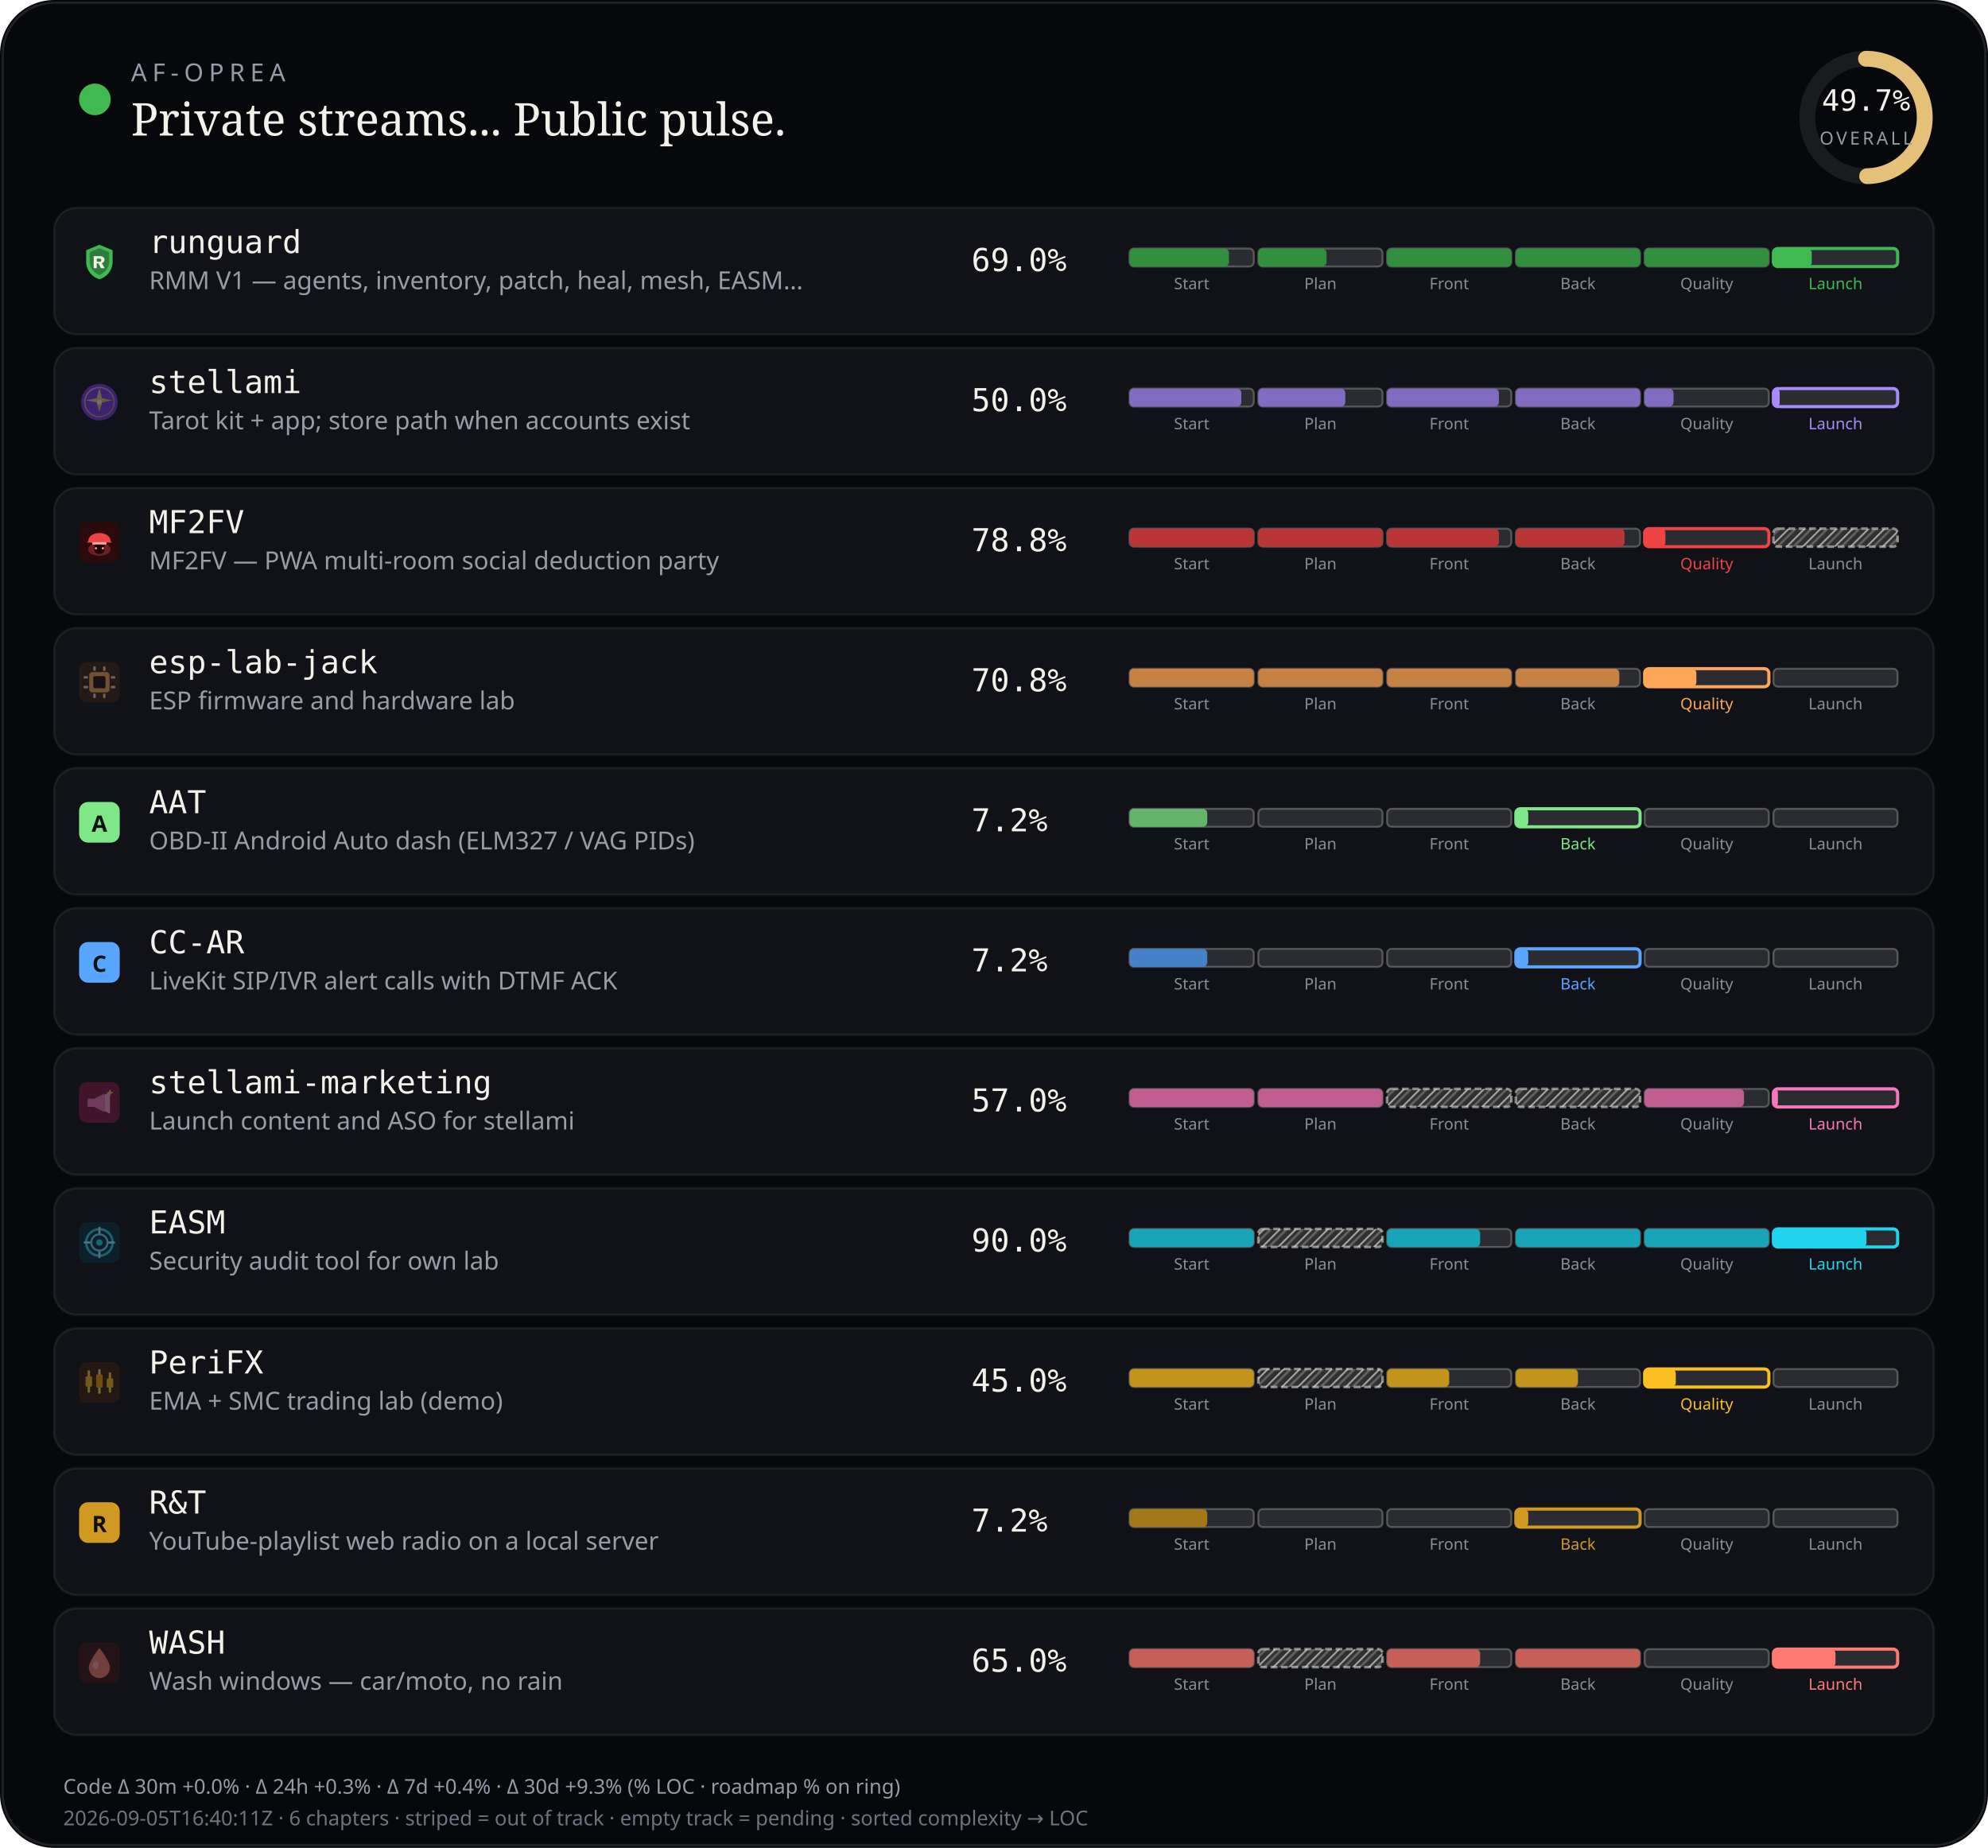
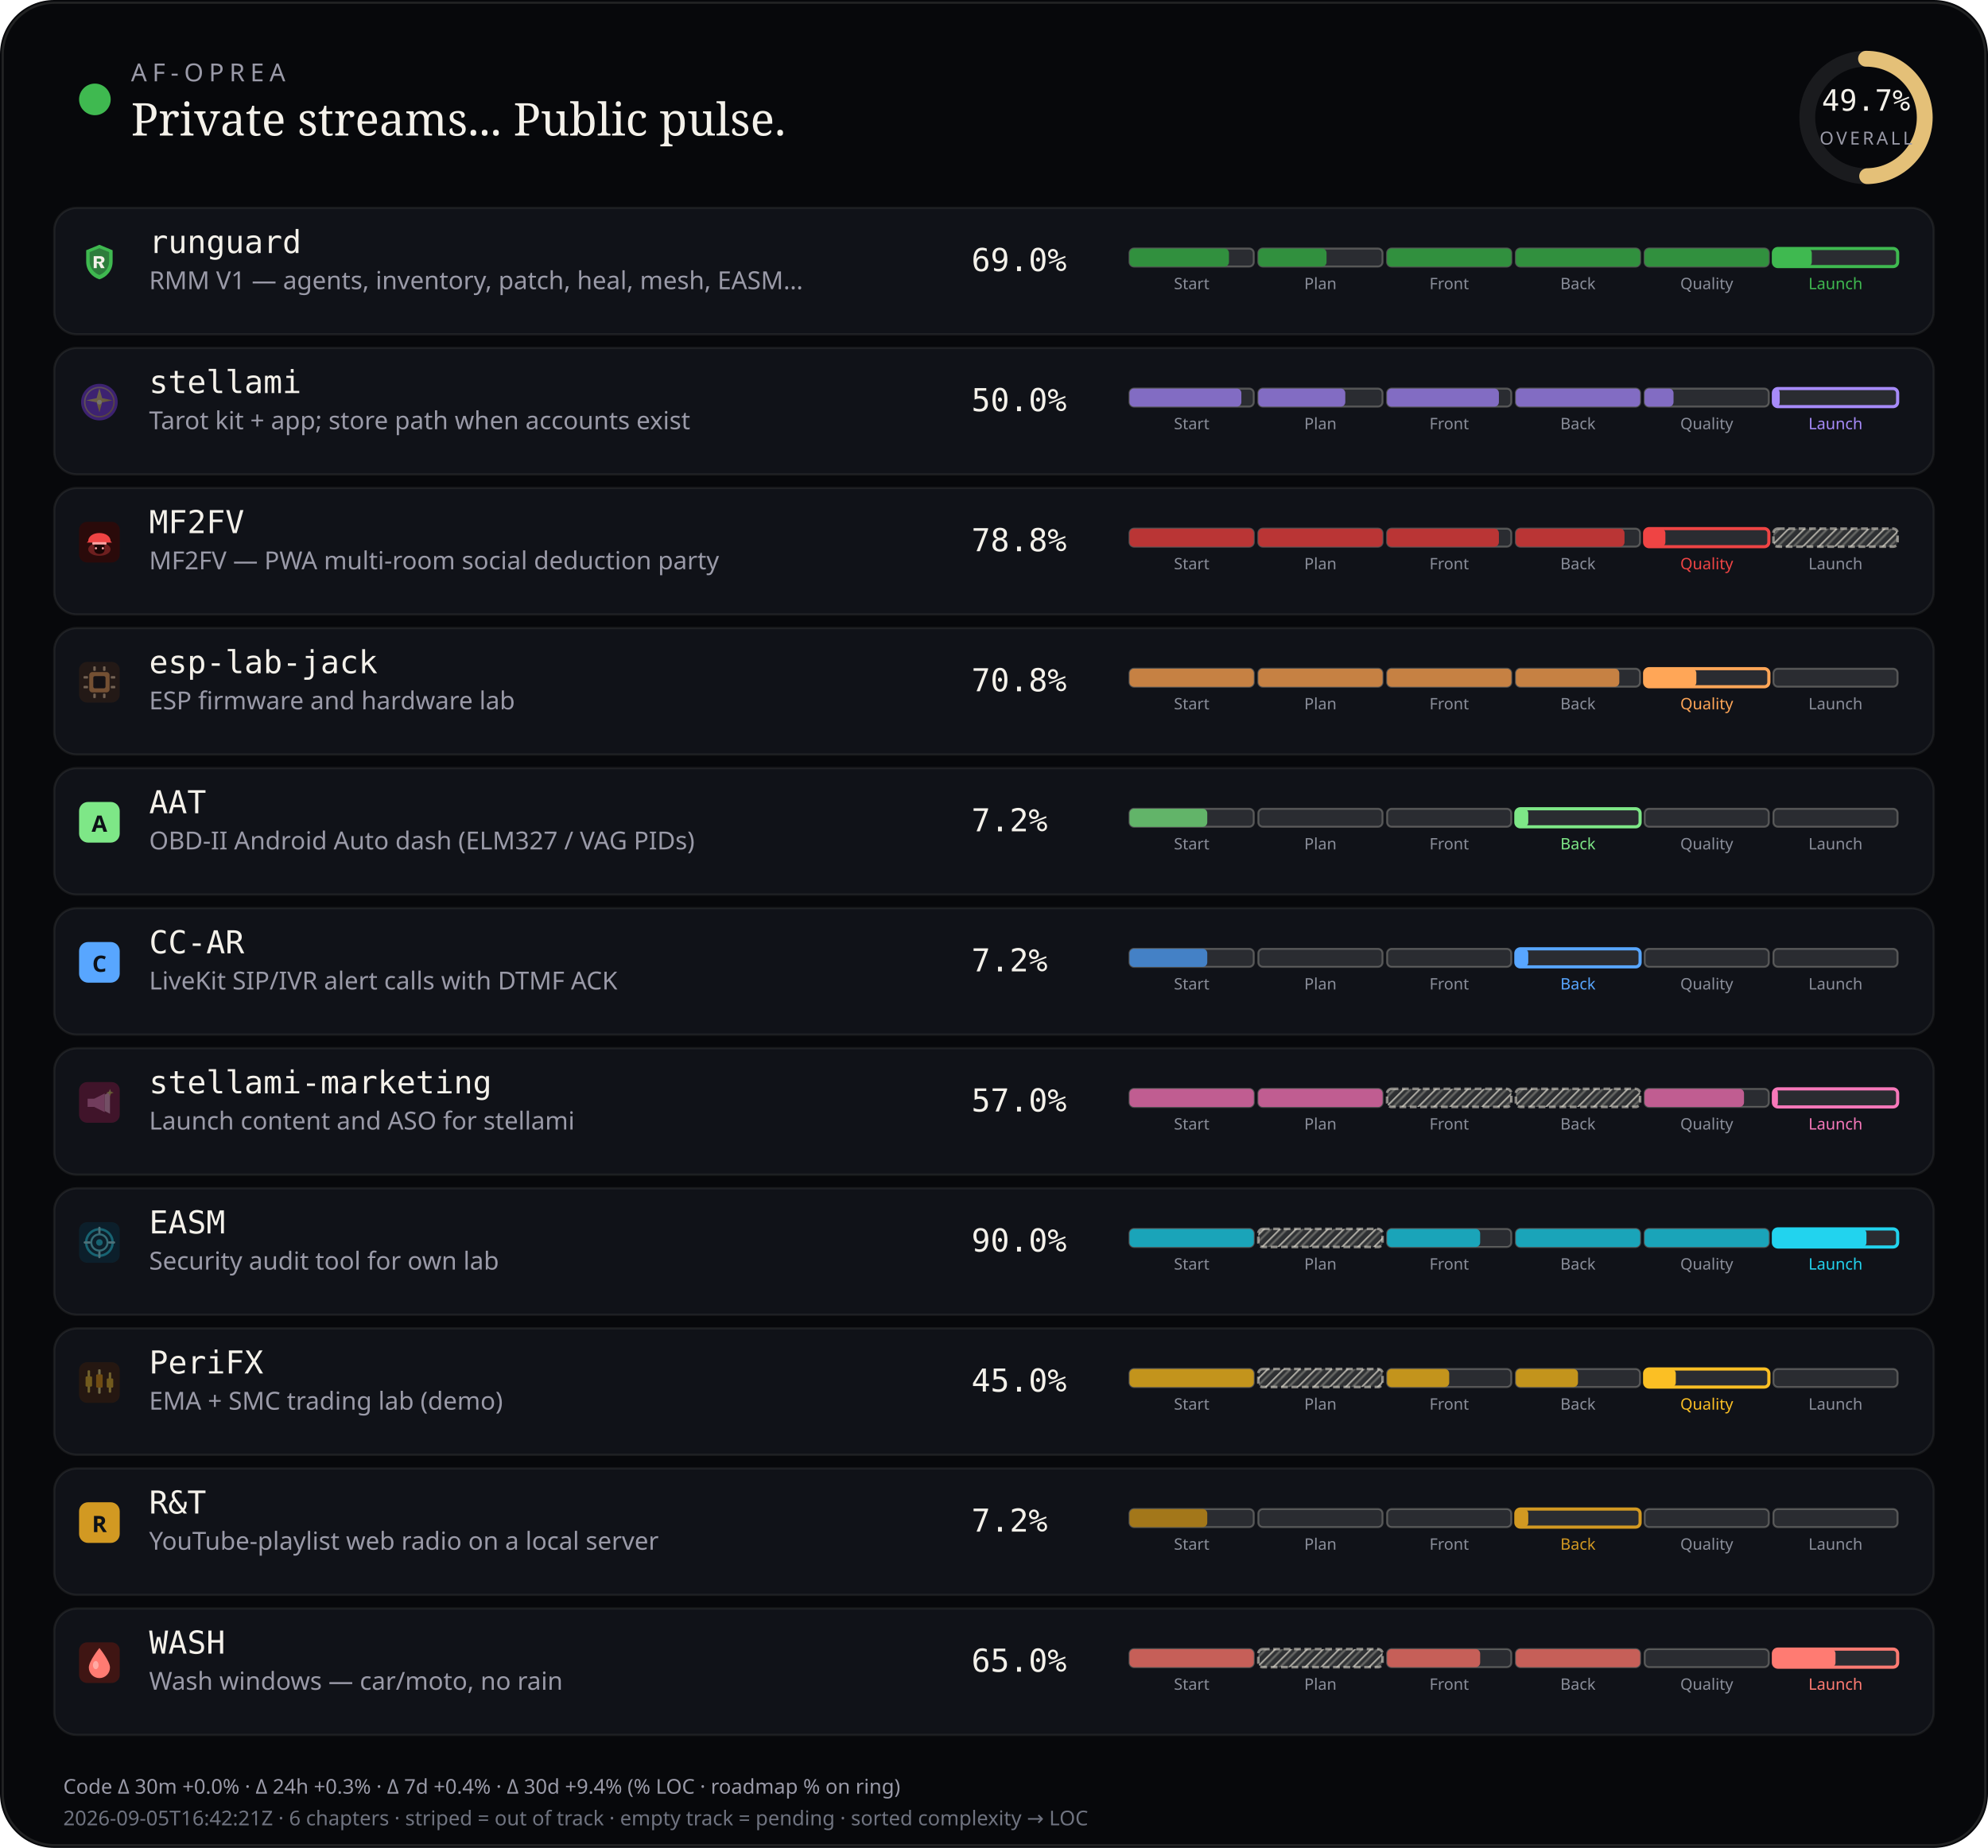
<svg xmlns="http://www.w3.org/2000/svg" viewBox="0 0 880 818" width="880" height="818" role="img" aria-label="AF-Oprea public work pulse">
  <defs>
    <pattern id="chSkip" width="5" height="5" patternUnits="userSpaceOnUse" patternTransform="rotate(45)">
      <line x1="0" y1="0" x2="0" y2="5" stroke="rgba(232,228,214,0.62)" stroke-width="1.6" />
      <line x1="2.5" y1="0" x2="2.5" y2="5" stroke="rgba(232,228,214,0.28)" stroke-width="1" />
    </pattern>
  </defs>
  <rect width="880" height="818" rx="24" fill="#07080b" />
  <rect x="1.2" y="1.2" width="877.6" height="815.6" rx="22.8" fill="none" stroke="rgba(232,228,214,0.12)" />
  <circle cx="42" cy="44" r="7" fill="#3fb950" />
  <text x="58" y="36" fill="#9a9aa8" font-size="11" font-family="ui-sans-serif, system-ui, sans-serif" letter-spacing="2.4">AF-OPREA</text>
  <text x="58" y="60" fill="#f4f1ea" font-size="20" font-family="ui-serif, Georgia, serif">Private streams... Public pulse.</text>
  <g transform="translate(790,16)">
    <circle cx="36" cy="36" r="26" fill="none" stroke="rgba(255,255,255,0.08)" stroke-width="7" />
    <circle cx="36" cy="36" r="26" fill="none" stroke="#e4c078" stroke-width="7" stroke-linecap="round" stroke-dasharray="163.36" stroke-dashoffset="82.17" transform="rotate(-90 36 36)" />
    <text x="36" y="33" text-anchor="middle" fill="#f4f1ea" font-size="13" font-family="ui-monospace, monospace">49.7%</text>
    <text x="36" y="48" text-anchor="middle" fill="#9a9aa8" font-size="8" font-family="ui-sans-serif, system-ui, sans-serif" letter-spacing="1.2">OVERALL</text>
  </g>
  <rect x="24" y="92" width="832" height="56" rx="10" fill="#101218" stroke="rgba(232,228,214,0.08)" />
  <g id="stream_logo_runguard" class="stream_logo" data-stream="runguard" transform="translate(35.0,107.0) scale(0.9)" opacity="1.0">
    <path fill="#3fb950" d="M10 1.5 L16.5 4.2 V9.8 C16.5 14.1 13.6 17.4 10 18.5 C6.4 17.4 3.5 14.1 3.5 9.8 V4.2 Z" />
    <path fill="#0d1117" fill-opacity=".35" d="M10 3.2 L14.8 5.1 V9.7 C14.8 12.9 12.6 15.4 10 16.4 C7.4 15.4 5.2 12.9 5.2 9.7 V5.1 Z" />
    <path fill="#f4f1ea" d="M7.2 7.1h3.1c1.35 0 2.2.7 2.2 1.75 0 .85-.5 1.45-1.35 1.65L12.6 13h-1.85l-1.2-2.35H8.7V13H7.2V7.1zm1.5 1.2v1.55h1.35c.55 0 .9-.28.9-.75s-.35-.8-.9-.8H8.7z" />
  </g>
  <use class="stream_logo" data-stream="runguard" href="#stream_logo_runguard" x="35.0" y="107.0" width="18" height="18" opacity="0" />
  <text x="66" y="112" fill="#f4f1ea" font-size="14" font-family="ui-monospace, SFMono-Regular, monospace">runguard</text>
  <text x="66" y="128" fill="#9a9aa8" font-size="11" font-family="ui-sans-serif, system-ui, sans-serif">RMM V1 — agents, inventory, patch, heal, mesh, EASM…</text>
  <text x="430" y="120" fill="#f4f1ea" font-size="14" font-family="ui-monospace, SFMono-Regular, monospace">69.0%</text>
  <rect x="500.0" y="110.0" width="55.0" height="8.0" rx="2" fill="rgba(255,255,255,0.11)" stroke="rgba(232,228,214,0.28)" stroke-width="0.85" />
  <rect x="500.0" y="110.0" width="44.0" height="8.0" rx="2" fill="#31903e" />
  <text x="527.5" y="128.0" text-anchor="middle" fill="#8a8e9a" font-size="7" font-family="ui-sans-serif, system-ui, sans-serif">Start</text>
  <rect x="557.0" y="110.0" width="55.0" height="8.0" rx="2" fill="rgba(255,255,255,0.11)" stroke="rgba(232,228,214,0.28)" stroke-width="0.85" />
  <rect x="557.0" y="110.0" width="30.2" height="8.0" rx="2" fill="#31903e" />
  <text x="584.5" y="128.0" text-anchor="middle" fill="#8a8e9a" font-size="7" font-family="ui-sans-serif, system-ui, sans-serif">Plan</text>
  <rect x="614.0" y="110.0" width="55.0" height="8.0" rx="2" fill="rgba(255,255,255,0.11)" stroke="rgba(232,228,214,0.28)" stroke-width="0.85" />
  <rect x="614.0" y="110.0" width="55.0" height="8.0" rx="2" fill="#31903e" />
  <text x="641.5" y="128.0" text-anchor="middle" fill="#8a8e9a" font-size="7" font-family="ui-sans-serif, system-ui, sans-serif">Front</text>
  <rect x="671.0" y="110.0" width="55.0" height="8.0" rx="2" fill="rgba(255,255,255,0.11)" stroke="rgba(232,228,214,0.28)" stroke-width="0.85" />
  <rect x="671.0" y="110.0" width="55.0" height="8.0" rx="2" fill="#31903e" />
  <text x="698.5" y="128.0" text-anchor="middle" fill="#8a8e9a" font-size="7" font-family="ui-sans-serif, system-ui, sans-serif">Back</text>
  <rect x="728.0" y="110.0" width="55.0" height="8.0" rx="2" fill="rgba(255,255,255,0.11)" stroke="rgba(232,228,214,0.28)" stroke-width="0.85" />
  <rect x="728.0" y="110.0" width="55.0" height="8.0" rx="2" fill="#31903e" />
  <text x="755.5" y="128.0" text-anchor="middle" fill="#8a8e9a" font-size="7" font-family="ui-sans-serif, system-ui, sans-serif">Quality</text>
  <rect x="785.0" y="110.0" width="55.0" height="8.0" rx="2" fill="rgba(255,255,255,0.11)" stroke="#3fb950" stroke-width="1.4" />
  <rect x="785.0" y="110.0" width="17.0" height="8.0" rx="2" fill="#3fb950" />
  <text x="812.5" y="128.0" text-anchor="middle" fill="#3fb950" font-size="7" font-family="ui-sans-serif, system-ui, sans-serif">Launch</text>
  <rect x="24" y="154" width="832" height="56" rx="10" fill="#101218" stroke="rgba(232,228,214,0.08)" />
  <g id="stream_logo_stellami" class="stream_logo" data-stream="stellami" transform="translate(35.0,169.0) scale(0.9)" opacity="0.42">
    <defs>
      <linearGradient id="stream_logo_stellami-stellami-gold" x1="0%" y1="0%" x2="100%" y2="100%">
        <stop offset="0%" stop-color="#f5e6a8" />
        <stop offset="55%" stop-color="#e8c57a" />
        <stop offset="100%" stop-color="#c9a227" />
      </linearGradient>
    </defs>
    <circle cx="10" cy="10" r="9" fill="#7c3aed" />
    <circle cx="10" cy="10" r="7.2" fill="none" stroke="url(#stream_logo_stellami-stellami-gold)" stroke-width="0.7" opacity=".7" />
    <path fill="url(#stream_logo_stellami-stellami-gold)" d="M10 3.2 L11.35 8.05 L16.4 9.1 L11.35 10.15 L10 15 L8.65 10.15 L3.6 9.1 L8.65 8.05 Z" />
    <circle cx="10" cy="10" r="1.15" fill="#fff8e8" />
  </g>
  <use class="stream_logo" data-stream="stellami" href="#stream_logo_stellami" x="35.0" y="169.0" width="18" height="18" opacity="0" />
  <text x="66" y="174" fill="#f4f1ea" font-size="14" font-family="ui-monospace, SFMono-Regular, monospace">stellami</text>
  <text x="66" y="190" fill="#9a9aa8" font-size="11" font-family="ui-sans-serif, system-ui, sans-serif">Tarot kit + app; store path when accounts exist</text>
  <text x="430" y="182" fill="#f4f1ea" font-size="14" font-family="ui-monospace, SFMono-Regular, monospace">50.0%</text>
  <rect x="500.0" y="172.0" width="55.0" height="8.0" rx="2" fill="rgba(255,255,255,0.11)" stroke="rgba(232,228,214,0.28)" stroke-width="0.85" />
  <rect x="500.0" y="172.0" width="49.5" height="8.0" rx="2" fill="#826cc3" />
  <text x="527.5" y="190.0" text-anchor="middle" fill="#8a8e9a" font-size="7" font-family="ui-sans-serif, system-ui, sans-serif">Start</text>
  <rect x="557.0" y="172.0" width="55.0" height="8.0" rx="2" fill="rgba(255,255,255,0.11)" stroke="rgba(232,228,214,0.28)" stroke-width="0.85" />
  <rect x="557.0" y="172.0" width="38.5" height="8.0" rx="2" fill="#826cc3" />
  <text x="584.5" y="190.0" text-anchor="middle" fill="#8a8e9a" font-size="7" font-family="ui-sans-serif, system-ui, sans-serif">Plan</text>
  <rect x="614.0" y="172.0" width="55.0" height="8.0" rx="2" fill="rgba(255,255,255,0.11)" stroke="rgba(232,228,214,0.28)" stroke-width="0.85" />
  <rect x="614.0" y="172.0" width="49.5" height="8.0" rx="2" fill="#826cc3" />
  <text x="641.5" y="190.0" text-anchor="middle" fill="#8a8e9a" font-size="7" font-family="ui-sans-serif, system-ui, sans-serif">Front</text>
  <rect x="671.0" y="172.0" width="55.0" height="8.0" rx="2" fill="rgba(255,255,255,0.11)" stroke="rgba(232,228,214,0.28)" stroke-width="0.85" />
  <rect x="671.0" y="172.0" width="55.0" height="8.0" rx="2" fill="#826cc3" />
  <text x="698.5" y="190.0" text-anchor="middle" fill="#8a8e9a" font-size="7" font-family="ui-sans-serif, system-ui, sans-serif">Back</text>
  <rect x="728.0" y="172.0" width="55.0" height="8.0" rx="2" fill="rgba(255,255,255,0.11)" stroke="rgba(232,228,214,0.28)" stroke-width="0.85" />
  <rect x="728.0" y="172.0" width="12.8" height="8.0" rx="2" fill="#826cc3" />
  <text x="755.5" y="190.0" text-anchor="middle" fill="#8a8e9a" font-size="7" font-family="ui-sans-serif, system-ui, sans-serif">Quality</text>
  <rect x="785.0" y="172.0" width="55.0" height="8.0" rx="2" fill="rgba(255,255,255,0.11)" stroke="#a78bfa" stroke-width="1.4" />
  <rect x="785.0" y="172.0" width="2.8" height="8.0" rx="2" fill="#a78bfa" />
  <text x="812.5" y="190.0" text-anchor="middle" fill="#a78bfa" font-size="7" font-family="ui-sans-serif, system-ui, sans-serif">Launch</text>
  <rect x="24" y="216" width="832" height="56" rx="10" fill="#101218" stroke="rgba(232,228,214,0.08)" />
  <g id="stream_logo_mf2fv" class="stream_logo" data-stream="mf2fv" transform="translate(35.0,231.0) scale(0.9)" opacity="1.0">
    <rect width="20" height="20" rx="4" fill="#2a0a0a" />
    <ellipse cx="10" cy="13.5" rx="5.5" ry="3.2" fill="#ef4444" opacity=".35" />
    <path fill="#ef4444" d="M4.5 9.5 C4.5 7.2 6.8 5.5 10 5.5 S15.5 7.2 15.5 9.5 L16.2 10.2 H3.8 Z" />
    <rect x="6.5" y="10" width="7" height="1.2" rx="0.4" fill="#fca5a5" />
    <path fill="#1a0505" d="M7.5 11.2 h5 v2.8 c0 1-1.1 1.8-2.5 1.8 s-2.5-.8-2.5-1.8 v-2.8z" />
    <circle cx="8.3" cy="13" r="0.55" fill="#fca5a5" />
    <circle cx="11.7" cy="13" r="0.55" fill="#fca5a5" />
  </g>
  <use class="stream_logo" data-stream="mf2fv" href="#stream_logo_mf2fv" x="35.0" y="231.0" width="18" height="18" opacity="0" />
  <text x="66" y="236" fill="#f4f1ea" font-size="14" font-family="ui-monospace, SFMono-Regular, monospace">MF2FV</text>
  <text x="66" y="252" fill="#9a9aa8" font-size="11" font-family="ui-sans-serif, system-ui, sans-serif">MF2FV — PWA multi-room social deduction party</text>
  <text x="430" y="244" fill="#f4f1ea" font-size="14" font-family="ui-monospace, SFMono-Regular, monospace">78.8%</text>
  <rect x="500.0" y="234.0" width="55.0" height="8.0" rx="2" fill="rgba(255,255,255,0.11)" stroke="rgba(232,228,214,0.28)" stroke-width="0.85" />
  <rect x="500.0" y="234.0" width="55.0" height="8.0" rx="2" fill="#ba3535" />
  <text x="527.5" y="252.0" text-anchor="middle" fill="#8a8e9a" font-size="7" font-family="ui-sans-serif, system-ui, sans-serif">Start</text>
  <rect x="557.0" y="234.0" width="55.0" height="8.0" rx="2" fill="rgba(255,255,255,0.11)" stroke="rgba(232,228,214,0.28)" stroke-width="0.85" />
  <rect x="557.0" y="234.0" width="55.0" height="8.0" rx="2" fill="#ba3535" />
  <text x="584.5" y="252.0" text-anchor="middle" fill="#8a8e9a" font-size="7" font-family="ui-sans-serif, system-ui, sans-serif">Plan</text>
  <rect x="614.0" y="234.0" width="55.0" height="8.0" rx="2" fill="rgba(255,255,255,0.11)" stroke="rgba(232,228,214,0.28)" stroke-width="0.85" />
  <rect x="614.0" y="234.0" width="49.5" height="8.0" rx="2" fill="#ba3535" />
  <text x="641.5" y="252.0" text-anchor="middle" fill="#8a8e9a" font-size="7" font-family="ui-sans-serif, system-ui, sans-serif">Front</text>
  <rect x="671.0" y="234.0" width="55.0" height="8.0" rx="2" fill="rgba(255,255,255,0.11)" stroke="rgba(232,228,214,0.28)" stroke-width="0.85" />
  <rect x="671.0" y="234.0" width="48.1" height="8.0" rx="2" fill="#ba3535" />
  <text x="698.5" y="252.0" text-anchor="middle" fill="#8a8e9a" font-size="7" font-family="ui-sans-serif, system-ui, sans-serif">Back</text>
  <rect x="728.0" y="234.0" width="55.0" height="8.0" rx="2" fill="rgba(255,255,255,0.11)" stroke="#ef4444" stroke-width="1.4" />
  <rect x="728.0" y="234.0" width="9.2" height="8.0" rx="2" fill="#ef4444" />
  <text x="755.5" y="252.0" text-anchor="middle" fill="#ef4444" font-size="7" font-family="ui-sans-serif, system-ui, sans-serif">Quality</text>
  <rect x="785.0" y="234.0" width="55.0" height="8.0" rx="2" fill="rgba(232,228,214,0.14)" />
  <rect x="785.0" y="234.0" width="55.0" height="8.0" rx="2" fill="url(#chSkip)" />
  <rect x="785.0" y="234.0" width="55.0" height="8.0" rx="2" fill="none" stroke="rgba(232,228,214,0.55)" stroke-width="1.15" stroke-dasharray="3 1.6" />
  <text x="812.5" y="252.0" text-anchor="middle" fill="#8a8e9a" font-size="7" font-family="ui-sans-serif, system-ui, sans-serif">Launch</text>
  <rect x="24" y="278" width="832" height="56" rx="10" fill="#101218" stroke="rgba(232,228,214,0.08)" />
  <g id="stream_logo_esp-lab-jack" class="stream_logo" data-stream="esp-lab-jack" transform="translate(35.0,293.0) scale(0.9)" opacity="0.42">
    <rect width="20" height="20" rx="4" fill="#3d2314" />
    <rect x="5" y="5" width="10" height="10" rx="1.5" fill="#ffa657" />
    <rect x="7" y="7" width="6" height="6" rx="0.8" fill="#1c1210" />
    <rect x="2.2" y="7" width="2.2" height="1.2" rx="0.3" fill="#ffd4a8" />
    <rect x="2.2" y="11.8" width="2.2" height="1.2" rx="0.3" fill="#ffd4a8" />
    <rect x="15.6" y="7" width="2.2" height="1.2" rx="0.3" fill="#ffd4a8" />
    <rect x="15.6" y="11.8" width="2.2" height="1.2" rx="0.3" fill="#ffd4a8" />
    <rect x="7" y="2.2" width="1.2" height="2.2" rx="0.3" fill="#ffd4a8" />
    <rect x="11.8" y="2.2" width="1.2" height="2.2" rx="0.3" fill="#ffd4a8" />
    <rect x="7" y="15.6" width="1.2" height="2.2" rx="0.3" fill="#ffd4a8" />
    <rect x="11.8" y="15.6" width="1.2" height="2.2" rx="0.3" fill="#ffd4a8" />
  </g>
  <use class="stream_logo" data-stream="esp-lab-jack" href="#stream_logo_esp-lab-jack" x="35.0" y="293.0" width="18" height="18" opacity="0" />
  <text x="66" y="298" fill="#f4f1ea" font-size="14" font-family="ui-monospace, SFMono-Regular, monospace">esp-lab-jack</text>
  <text x="66" y="314" fill="#9a9aa8" font-size="11" font-family="ui-sans-serif, system-ui, sans-serif">ESP firmware and hardware lab</text>
  <text x="430" y="306" fill="#f4f1ea" font-size="14" font-family="ui-monospace, SFMono-Regular, monospace">70.8%</text>
  <rect x="500.0" y="296.0" width="55.0" height="8.0" rx="2" fill="rgba(255,255,255,0.11)" stroke="rgba(232,228,214,0.28)" stroke-width="0.85" />
  <rect x="500.0" y="296.0" width="55.0" height="8.0" rx="2" fill="#c68143" />
  <text x="527.5" y="314.0" text-anchor="middle" fill="#8a8e9a" font-size="7" font-family="ui-sans-serif, system-ui, sans-serif">Start</text>
  <rect x="557.0" y="296.0" width="55.0" height="8.0" rx="2" fill="rgba(255,255,255,0.11)" stroke="rgba(232,228,214,0.28)" stroke-width="0.85" />
  <rect x="557.0" y="296.0" width="55.0" height="8.0" rx="2" fill="#c68143" />
  <text x="584.5" y="314.0" text-anchor="middle" fill="#8a8e9a" font-size="7" font-family="ui-sans-serif, system-ui, sans-serif">Plan</text>
  <rect x="614.0" y="296.0" width="55.0" height="8.0" rx="2" fill="rgba(255,255,255,0.11)" stroke="rgba(232,228,214,0.28)" stroke-width="0.85" />
  <rect x="614.0" y="296.0" width="55.0" height="8.0" rx="2" fill="#c68143" />
  <text x="641.5" y="314.0" text-anchor="middle" fill="#8a8e9a" font-size="7" font-family="ui-sans-serif, system-ui, sans-serif">Front</text>
  <rect x="671.0" y="296.0" width="55.0" height="8.0" rx="2" fill="rgba(255,255,255,0.11)" stroke="rgba(232,228,214,0.28)" stroke-width="0.85" />
  <rect x="671.0" y="296.0" width="45.8" height="8.0" rx="2" fill="#c68143" />
  <text x="698.5" y="314.0" text-anchor="middle" fill="#8a8e9a" font-size="7" font-family="ui-sans-serif, system-ui, sans-serif">Back</text>
  <rect x="728.0" y="296.0" width="55.0" height="8.0" rx="2" fill="rgba(255,255,255,0.11)" stroke="#ffa657" stroke-width="1.4" />
  <rect x="728.0" y="296.0" width="22.9" height="8.0" rx="2" fill="#ffa657" />
  <text x="755.5" y="314.0" text-anchor="middle" fill="#ffa657" font-size="7" font-family="ui-sans-serif, system-ui, sans-serif">Quality</text>
  <rect x="785.0" y="296.0" width="55.0" height="8.0" rx="2" fill="rgba(255,255,255,0.11)" stroke="rgba(232,228,214,0.28)" stroke-width="0.85" />
  <text x="812.5" y="314.0" text-anchor="middle" fill="#8a8e9a" font-size="7" font-family="ui-sans-serif, system-ui, sans-serif">Launch</text>
  <rect x="24" y="340" width="832" height="56" rx="10" fill="#101218" stroke="rgba(232,228,214,0.08)" />
  <g id="stream_logo_aat" class="stream_logo" data-stream="aat" opacity="1.0">
    <rect x="35.0" y="355.0" width="18" height="18" rx="4" fill="#7ee787" />
    <text x="44.0" y="368.2" text-anchor="middle" fill="#0d1117" font-size="10" font-family="ui-sans-serif, system-ui, sans-serif" font-weight="700">A</text>
  </g>
  <text x="66" y="360" fill="#f4f1ea" font-size="14" font-family="ui-monospace, SFMono-Regular, monospace">AAT</text>
  <text x="66" y="376" fill="#9a9aa8" font-size="11" font-family="ui-sans-serif, system-ui, sans-serif">OBD-II Android Auto dash (ELM327 / VAG PIDs)</text>
  <text x="430" y="368" fill="#f4f1ea" font-size="14" font-family="ui-monospace, SFMono-Regular, monospace">7.2%</text>
  <rect x="500.0" y="358.0" width="55.0" height="8.0" rx="2" fill="rgba(255,255,255,0.11)" stroke="rgba(232,228,214,0.28)" stroke-width="0.85" />
  <rect x="500.0" y="358.0" width="34.4" height="8.0" rx="2" fill="#62b469" />
  <text x="527.5" y="376.0" text-anchor="middle" fill="#8a8e9a" font-size="7" font-family="ui-sans-serif, system-ui, sans-serif">Start</text>
  <rect x="557.0" y="358.0" width="55.0" height="8.0" rx="2" fill="rgba(255,255,255,0.11)" stroke="rgba(232,228,214,0.28)" stroke-width="0.85" />
  <text x="584.5" y="376.0" text-anchor="middle" fill="#8a8e9a" font-size="7" font-family="ui-sans-serif, system-ui, sans-serif">Plan</text>
  <rect x="614.0" y="358.0" width="55.0" height="8.0" rx="2" fill="rgba(255,255,255,0.11)" stroke="rgba(232,228,214,0.28)" stroke-width="0.85" />
  <text x="641.5" y="376.0" text-anchor="middle" fill="#8a8e9a" font-size="7" font-family="ui-sans-serif, system-ui, sans-serif">Front</text>
  <rect x="671.0" y="358.0" width="55.0" height="8.0" rx="2" fill="rgba(255,255,255,0.11)" stroke="#7ee787" stroke-width="1.4" />
  <rect x="671.0" y="358.0" width="5.5" height="8.0" rx="2" fill="#7ee787" />
  <text x="698.5" y="376.0" text-anchor="middle" fill="#7ee787" font-size="7" font-family="ui-sans-serif, system-ui, sans-serif">Back</text>
  <rect x="728.0" y="358.0" width="55.0" height="8.0" rx="2" fill="rgba(255,255,255,0.11)" stroke="rgba(232,228,214,0.28)" stroke-width="0.85" />
  <text x="755.5" y="376.0" text-anchor="middle" fill="#8a8e9a" font-size="7" font-family="ui-sans-serif, system-ui, sans-serif">Quality</text>
  <rect x="785.0" y="358.0" width="55.0" height="8.0" rx="2" fill="rgba(255,255,255,0.11)" stroke="rgba(232,228,214,0.28)" stroke-width="0.85" />
  <text x="812.5" y="376.0" text-anchor="middle" fill="#8a8e9a" font-size="7" font-family="ui-sans-serif, system-ui, sans-serif">Launch</text>
  <rect x="24" y="402" width="832" height="56" rx="10" fill="#101218" stroke="rgba(232,228,214,0.08)" />
  <g id="stream_logo_cc-ar" class="stream_logo" data-stream="cc-ar" opacity="1.0">
    <rect x="35.0" y="417.0" width="18" height="18" rx="4" fill="#58a6ff" />
    <text x="44.0" y="430.2" text-anchor="middle" fill="#0d1117" font-size="10" font-family="ui-sans-serif, system-ui, sans-serif" font-weight="700">C</text>
  </g>
  <text x="66" y="422" fill="#f4f1ea" font-size="14" font-family="ui-monospace, SFMono-Regular, monospace">CC-AR</text>
  <text x="66" y="438" fill="#9a9aa8" font-size="11" font-family="ui-sans-serif, system-ui, sans-serif">LiveKit SIP/IVR alert calls with DTMF ACK</text>
  <text x="430" y="430" fill="#f4f1ea" font-size="14" font-family="ui-monospace, SFMono-Regular, monospace">7.2%</text>
  <rect x="500.0" y="420.0" width="55.0" height="8.0" rx="2" fill="rgba(255,255,255,0.11)" stroke="rgba(232,228,214,0.28)" stroke-width="0.85" />
  <rect x="500.0" y="420.0" width="34.4" height="8.0" rx="2" fill="#4481c6" />
  <text x="527.5" y="438.0" text-anchor="middle" fill="#8a8e9a" font-size="7" font-family="ui-sans-serif, system-ui, sans-serif">Start</text>
  <rect x="557.0" y="420.0" width="55.0" height="8.0" rx="2" fill="rgba(255,255,255,0.11)" stroke="rgba(232,228,214,0.28)" stroke-width="0.85" />
  <text x="584.5" y="438.0" text-anchor="middle" fill="#8a8e9a" font-size="7" font-family="ui-sans-serif, system-ui, sans-serif">Plan</text>
  <rect x="614.0" y="420.0" width="55.0" height="8.0" rx="2" fill="rgba(255,255,255,0.11)" stroke="rgba(232,228,214,0.28)" stroke-width="0.85" />
  <text x="641.5" y="438.0" text-anchor="middle" fill="#8a8e9a" font-size="7" font-family="ui-sans-serif, system-ui, sans-serif">Front</text>
  <rect x="671.0" y="420.0" width="55.0" height="8.0" rx="2" fill="rgba(255,255,255,0.11)" stroke="#58a6ff" stroke-width="1.4" />
  <rect x="671.0" y="420.0" width="5.5" height="8.0" rx="2" fill="#58a6ff" />
  <text x="698.5" y="438.0" text-anchor="middle" fill="#58a6ff" font-size="7" font-family="ui-sans-serif, system-ui, sans-serif">Back</text>
  <rect x="728.0" y="420.0" width="55.0" height="8.0" rx="2" fill="rgba(255,255,255,0.11)" stroke="rgba(232,228,214,0.28)" stroke-width="0.85" />
  <text x="755.5" y="438.0" text-anchor="middle" fill="#8a8e9a" font-size="7" font-family="ui-sans-serif, system-ui, sans-serif">Quality</text>
  <rect x="785.0" y="420.0" width="55.0" height="8.0" rx="2" fill="rgba(255,255,255,0.11)" stroke="rgba(232,228,214,0.28)" stroke-width="0.85" />
  <text x="812.5" y="438.0" text-anchor="middle" fill="#8a8e9a" font-size="7" font-family="ui-sans-serif, system-ui, sans-serif">Launch</text>
  <rect x="24" y="464" width="832" height="56" rx="10" fill="#101218" stroke="rgba(232,228,214,0.08)" />
  <g id="stream_logo_stellami-marketing" class="stream_logo" data-stream="stellami-marketing" transform="translate(35.0,479.0) scale(0.9)" opacity="0.42">
    <defs>
      <linearGradient id="stream_logo_stellami-marketing-smkt-gold" x1="0%" y1="0%" x2="100%" y2="100%">
        <stop offset="0%" stop-color="#f5e6a8" />
        <stop offset="100%" stop-color="#c9a227" />
      </linearGradient>
    </defs>
    <rect width="20" height="20" rx="4" fill="#831843" />
    <path fill="#f778ba" d="M4.2 8.2h3.2l5.2-2.6v9.2l-5.2-2.6H4.2z" />
    <path fill="#fda4d0" d="M12.6 6.2l2.6-1.4v10.8l-2.6-1.4z" />
    <path fill="url(#stream_logo_stellami-marketing-smkt-gold)" d="M15.2 3.4 L15.7 4.7 L17 5.2 L15.7 5.7 L15.2 7 L14.7 5.7 L13.4 5.2 L14.7 4.7 Z" />
  </g>
  <use class="stream_logo" data-stream="stellami-marketing" href="#stream_logo_stellami-marketing" x="35.0" y="479.0" width="18" height="18" opacity="0" />
  <text x="66" y="484" fill="#f4f1ea" font-size="14" font-family="ui-monospace, SFMono-Regular, monospace">stellami-marketing</text>
  <text x="66" y="500" fill="#9a9aa8" font-size="11" font-family="ui-sans-serif, system-ui, sans-serif">Launch content and ASO for stellami</text>
  <text x="430" y="492" fill="#f4f1ea" font-size="14" font-family="ui-monospace, SFMono-Regular, monospace">57.0%</text>
  <rect x="500.0" y="482.0" width="55.0" height="8.0" rx="2" fill="rgba(255,255,255,0.11)" stroke="rgba(232,228,214,0.28)" stroke-width="0.85" />
  <rect x="500.0" y="482.0" width="55.0" height="8.0" rx="2" fill="#c05d91" />
  <text x="527.5" y="500.0" text-anchor="middle" fill="#8a8e9a" font-size="7" font-family="ui-sans-serif, system-ui, sans-serif">Start</text>
  <rect x="557.0" y="482.0" width="55.0" height="8.0" rx="2" fill="rgba(255,255,255,0.11)" stroke="rgba(232,228,214,0.28)" stroke-width="0.85" />
  <rect x="557.0" y="482.0" width="55.0" height="8.0" rx="2" fill="#c05d91" />
  <text x="584.5" y="500.0" text-anchor="middle" fill="#8a8e9a" font-size="7" font-family="ui-sans-serif, system-ui, sans-serif">Plan</text>
  <rect x="614.0" y="482.0" width="55.0" height="8.0" rx="2" fill="rgba(232,228,214,0.14)" />
  <rect x="614.0" y="482.0" width="55.0" height="8.0" rx="2" fill="url(#chSkip)" />
  <rect x="614.0" y="482.0" width="55.0" height="8.0" rx="2" fill="none" stroke="rgba(232,228,214,0.55)" stroke-width="1.15" stroke-dasharray="3 1.6" />
  <text x="641.5" y="500.0" text-anchor="middle" fill="#8a8e9a" font-size="7" font-family="ui-sans-serif, system-ui, sans-serif">Front</text>
  <rect x="671.0" y="482.0" width="55.0" height="8.0" rx="2" fill="rgba(232,228,214,0.14)" />
  <rect x="671.0" y="482.0" width="55.0" height="8.0" rx="2" fill="url(#chSkip)" />
  <rect x="671.0" y="482.0" width="55.0" height="8.0" rx="2" fill="none" stroke="rgba(232,228,214,0.55)" stroke-width="1.15" stroke-dasharray="3 1.6" />
  <text x="698.5" y="500.0" text-anchor="middle" fill="#8a8e9a" font-size="7" font-family="ui-sans-serif, system-ui, sans-serif">Back</text>
  <rect x="728.0" y="482.0" width="55.0" height="8.0" rx="2" fill="rgba(255,255,255,0.11)" stroke="rgba(232,228,214,0.28)" stroke-width="0.85" />
  <rect x="728.0" y="482.0" width="44.0" height="8.0" rx="2" fill="#c05d91" />
  <text x="755.5" y="500.0" text-anchor="middle" fill="#8a8e9a" font-size="7" font-family="ui-sans-serif, system-ui, sans-serif">Quality</text>
  <rect x="785.0" y="482.0" width="55.0" height="8.0" rx="2" fill="rgba(255,255,255,0.11)" stroke="#f778ba" stroke-width="1.4" />
  <rect x="785.0" y="482.0" width="2.0" height="8.0" rx="2" fill="#f778ba" />
  <text x="812.5" y="500.0" text-anchor="middle" fill="#f778ba" font-size="7" font-family="ui-sans-serif, system-ui, sans-serif">Launch</text>
  <rect x="24" y="526" width="832" height="56" rx="10" fill="#101218" stroke="rgba(232,228,214,0.08)" />
  <g id="stream_logo_easm" class="stream_logo" data-stream="easm" transform="translate(35.0,541.0) scale(0.9)" opacity="0.42">
    <rect width="20" height="20" rx="4" fill="#083344" />
    <circle cx="10" cy="10" r="6.5" fill="none" stroke="#22d3ee" stroke-width="1.2" />
    <circle cx="10" cy="10" r="4" fill="none" stroke="#67e8f9" stroke-width="1" />
    <circle cx="10" cy="10" r="1.6" fill="#22d3ee" />
    <path d="M10 2.8 V5.2 M10 14.8 V17.2 M2.8 10 H5.2 M14.8 10 H17.2" stroke="#a5f3fc" stroke-width="1.1" stroke-linecap="round" />
  </g>
  <use class="stream_logo" data-stream="easm" href="#stream_logo_easm" x="35.0" y="541.0" width="18" height="18" opacity="0" />
  <text x="66" y="546" fill="#f4f1ea" font-size="14" font-family="ui-monospace, SFMono-Regular, monospace">EASM</text>
  <text x="66" y="562" fill="#9a9aa8" font-size="11" font-family="ui-sans-serif, system-ui, sans-serif">Security audit tool for own lab</text>
  <text x="430" y="554" fill="#f4f1ea" font-size="14" font-family="ui-monospace, SFMono-Regular, monospace">90.0%</text>
  <rect x="500.0" y="544.0" width="55.0" height="8.0" rx="2" fill="rgba(255,255,255,0.11)" stroke="rgba(232,228,214,0.28)" stroke-width="0.85" />
  <rect x="500.0" y="544.0" width="55.0" height="8.0" rx="2" fill="#1aa4b9" />
  <text x="527.5" y="562.0" text-anchor="middle" fill="#8a8e9a" font-size="7" font-family="ui-sans-serif, system-ui, sans-serif">Start</text>
  <rect x="557.0" y="544.0" width="55.0" height="8.0" rx="2" fill="rgba(232,228,214,0.14)" />
  <rect x="557.0" y="544.0" width="55.0" height="8.0" rx="2" fill="url(#chSkip)" />
  <rect x="557.0" y="544.0" width="55.0" height="8.0" rx="2" fill="none" stroke="rgba(232,228,214,0.55)" stroke-width="1.15" stroke-dasharray="3 1.6" />
  <text x="584.5" y="562.0" text-anchor="middle" fill="#8a8e9a" font-size="7" font-family="ui-sans-serif, system-ui, sans-serif">Plan</text>
  <rect x="614.0" y="544.0" width="55.0" height="8.0" rx="2" fill="rgba(255,255,255,0.11)" stroke="rgba(232,228,214,0.28)" stroke-width="0.85" />
  <rect x="614.0" y="544.0" width="41.2" height="8.0" rx="2" fill="#1aa4b9" />
  <text x="641.5" y="562.0" text-anchor="middle" fill="#8a8e9a" font-size="7" font-family="ui-sans-serif, system-ui, sans-serif">Front</text>
  <rect x="671.0" y="544.0" width="55.0" height="8.0" rx="2" fill="rgba(255,255,255,0.11)" stroke="rgba(232,228,214,0.28)" stroke-width="0.85" />
  <rect x="671.0" y="544.0" width="55.0" height="8.0" rx="2" fill="#1aa4b9" />
  <text x="698.5" y="562.0" text-anchor="middle" fill="#8a8e9a" font-size="7" font-family="ui-sans-serif, system-ui, sans-serif">Back</text>
  <rect x="728.0" y="544.0" width="55.0" height="8.0" rx="2" fill="rgba(255,255,255,0.11)" stroke="rgba(232,228,214,0.28)" stroke-width="0.85" />
  <rect x="728.0" y="544.0" width="55.0" height="8.0" rx="2" fill="#1aa4b9" />
  <text x="755.5" y="562.0" text-anchor="middle" fill="#8a8e9a" font-size="7" font-family="ui-sans-serif, system-ui, sans-serif">Quality</text>
  <rect x="785.0" y="544.0" width="55.0" height="8.0" rx="2" fill="rgba(255,255,255,0.11)" stroke="#22d3ee" stroke-width="1.4" />
  <rect x="785.0" y="544.0" width="41.2" height="8.0" rx="2" fill="#22d3ee" />
  <text x="812.5" y="562.0" text-anchor="middle" fill="#22d3ee" font-size="7" font-family="ui-sans-serif, system-ui, sans-serif">Launch</text>
  <rect x="24" y="588" width="832" height="56" rx="10" fill="#101218" stroke="rgba(232,228,214,0.08)" />
  <g id="stream_logo_peri" class="stream_logo" data-stream="peri" transform="translate(35.0,603.0) scale(0.9)" opacity="0.42">
    <rect width="20" height="20" rx="4" fill="#422006" />
    <rect x="4.2" y="4" width="1.2" height="11" rx="0.4" fill="#fcd34d" />
    <rect x="3.2" y="7" width="3.2" height="5" rx="0.5" fill="#fbbf24" />
    <rect x="9.4" y="3.5" width="1.2" height="12" rx="0.4" fill="#fde68a" />
    <rect x="8.4" y="6" width="3.2" height="6.5" rx="0.5" fill="#f59e0b" />
    <rect x="14.6" y="5" width="1.2" height="10" rx="0.4" fill="#fcd34d" />
    <rect x="13.6" y="8" width="3.2" height="4.5" rx="0.5" fill="#fbbf24" />
  </g>
  <use class="stream_logo" data-stream="peri" href="#stream_logo_peri" x="35.0" y="603.0" width="18" height="18" opacity="0" />
  <text x="66" y="608" fill="#f4f1ea" font-size="14" font-family="ui-monospace, SFMono-Regular, monospace">PeriFX</text>
  <text x="66" y="624" fill="#9a9aa8" font-size="11" font-family="ui-sans-serif, system-ui, sans-serif">EMA + SMC trading lab (demo)</text>
  <text x="430" y="616" fill="#f4f1ea" font-size="14" font-family="ui-monospace, SFMono-Regular, monospace">45.0%</text>
  <rect x="500.0" y="606.0" width="55.0" height="8.0" rx="2" fill="rgba(255,255,255,0.11)" stroke="rgba(232,228,214,0.28)" stroke-width="0.85" />
  <rect x="500.0" y="606.0" width="55.0" height="8.0" rx="2" fill="#c3941c" />
  <text x="527.5" y="624.0" text-anchor="middle" fill="#8a8e9a" font-size="7" font-family="ui-sans-serif, system-ui, sans-serif">Start</text>
  <rect x="557.0" y="606.0" width="55.0" height="8.0" rx="2" fill="rgba(232,228,214,0.14)" />
  <rect x="557.0" y="606.0" width="55.0" height="8.0" rx="2" fill="url(#chSkip)" />
  <rect x="557.0" y="606.0" width="55.0" height="8.0" rx="2" fill="none" stroke="rgba(232,228,214,0.55)" stroke-width="1.15" stroke-dasharray="3 1.6" />
  <text x="584.5" y="624.0" text-anchor="middle" fill="#8a8e9a" font-size="7" font-family="ui-sans-serif, system-ui, sans-serif">Plan</text>
  <rect x="614.0" y="606.0" width="55.0" height="8.0" rx="2" fill="rgba(255,255,255,0.11)" stroke="rgba(232,228,214,0.28)" stroke-width="0.85" />
  <rect x="614.0" y="606.0" width="27.5" height="8.0" rx="2" fill="#c3941c" />
  <text x="641.5" y="624.0" text-anchor="middle" fill="#8a8e9a" font-size="7" font-family="ui-sans-serif, system-ui, sans-serif">Front</text>
  <rect x="671.0" y="606.0" width="55.0" height="8.0" rx="2" fill="rgba(255,255,255,0.11)" stroke="rgba(232,228,214,0.28)" stroke-width="0.85" />
  <rect x="671.0" y="606.0" width="27.5" height="8.0" rx="2" fill="#c3941c" />
  <text x="698.5" y="624.0" text-anchor="middle" fill="#8a8e9a" font-size="7" font-family="ui-sans-serif, system-ui, sans-serif">Back</text>
  <rect x="728.0" y="606.0" width="55.0" height="8.0" rx="2" fill="rgba(255,255,255,0.11)" stroke="#fbbf24" stroke-width="1.4" />
  <rect x="728.0" y="606.0" width="13.8" height="8.0" rx="2" fill="#fbbf24" />
  <text x="755.5" y="624.0" text-anchor="middle" fill="#fbbf24" font-size="7" font-family="ui-sans-serif, system-ui, sans-serif">Quality</text>
  <rect x="785.0" y="606.0" width="55.0" height="8.0" rx="2" fill="rgba(255,255,255,0.11)" stroke="rgba(232,228,214,0.28)" stroke-width="0.85" />
  <text x="812.5" y="624.0" text-anchor="middle" fill="#8a8e9a" font-size="7" font-family="ui-sans-serif, system-ui, sans-serif">Launch</text>
  <rect x="24" y="650" width="832" height="56" rx="10" fill="#101218" stroke="rgba(232,228,214,0.08)" />
  <g id="stream_logo_rt" class="stream_logo" data-stream="rt" opacity="1.0">
    <rect x="35.0" y="665.0" width="18" height="18" rx="4" fill="#d29922" />
    <text x="44.0" y="678.2" text-anchor="middle" fill="#0d1117" font-size="10" font-family="ui-sans-serif, system-ui, sans-serif" font-weight="700">R</text>
  </g>
  <text x="66" y="670" fill="#f4f1ea" font-size="14" font-family="ui-monospace, SFMono-Regular, monospace">R&amp;T</text>
  <text x="66" y="686" fill="#9a9aa8" font-size="11" font-family="ui-sans-serif, system-ui, sans-serif">YouTube-playlist web radio on a local server</text>
  <text x="430" y="678" fill="#f4f1ea" font-size="14" font-family="ui-monospace, SFMono-Regular, monospace">7.2%</text>
  <rect x="500.0" y="668.0" width="55.0" height="8.0" rx="2" fill="rgba(255,255,255,0.11)" stroke="rgba(232,228,214,0.28)" stroke-width="0.85" />
  <rect x="500.0" y="668.0" width="34.4" height="8.0" rx="2" fill="#a3771a" />
  <text x="527.5" y="686.0" text-anchor="middle" fill="#8a8e9a" font-size="7" font-family="ui-sans-serif, system-ui, sans-serif">Start</text>
  <rect x="557.0" y="668.0" width="55.0" height="8.0" rx="2" fill="rgba(255,255,255,0.11)" stroke="rgba(232,228,214,0.28)" stroke-width="0.85" />
  <text x="584.5" y="686.0" text-anchor="middle" fill="#8a8e9a" font-size="7" font-family="ui-sans-serif, system-ui, sans-serif">Plan</text>
  <rect x="614.0" y="668.0" width="55.0" height="8.0" rx="2" fill="rgba(255,255,255,0.11)" stroke="rgba(232,228,214,0.28)" stroke-width="0.85" />
  <text x="641.5" y="686.0" text-anchor="middle" fill="#8a8e9a" font-size="7" font-family="ui-sans-serif, system-ui, sans-serif">Front</text>
  <rect x="671.0" y="668.0" width="55.0" height="8.0" rx="2" fill="rgba(255,255,255,0.11)" stroke="#d29922" stroke-width="1.4" />
  <rect x="671.0" y="668.0" width="5.5" height="8.0" rx="2" fill="#d29922" />
  <text x="698.5" y="686.0" text-anchor="middle" fill="#d29922" font-size="7" font-family="ui-sans-serif, system-ui, sans-serif">Back</text>
  <rect x="728.0" y="668.0" width="55.0" height="8.0" rx="2" fill="rgba(255,255,255,0.11)" stroke="rgba(232,228,214,0.28)" stroke-width="0.85" />
  <text x="755.5" y="686.0" text-anchor="middle" fill="#8a8e9a" font-size="7" font-family="ui-sans-serif, system-ui, sans-serif">Quality</text>
  <rect x="785.0" y="668.0" width="55.0" height="8.0" rx="2" fill="rgba(255,255,255,0.11)" stroke="rgba(232,228,214,0.28)" stroke-width="0.85" />
  <text x="812.5" y="686.0" text-anchor="middle" fill="#8a8e9a" font-size="7" font-family="ui-sans-serif, system-ui, sans-serif">Launch</text>
  <rect x="24" y="712" width="832" height="56" rx="10" fill="#101218" stroke="rgba(232,228,214,0.08)" />
-   <g id="stream_logo_wash" class="stream_logo" data-stream="wash" transform="translate(35.0,727.0) scale(0.9)" opacity="0.42">
+   <g id="stream_logo_wash" class="stream_logo" data-stream="wash" transform="translate(35.0,727.0) scale(0.9)" opacity="1.0">
    <rect width="20" height="20" rx="4" fill="#3f1513" />
    <path fill="#ff7b72" d="M10 2.8 C10 2.8 15.2 9.2 15.2 12.4 A5.2 5.2 0 0 1 4.8 12.4 C4.8 9.2 10 2.8 10 2.8 Z" />
    <ellipse cx="8.2" cy="11.2" rx="1.4" ry="2" fill="#ffd0cc" opacity=".55" />
  </g>
  <use class="stream_logo" data-stream="wash" href="#stream_logo_wash" x="35.0" y="727.0" width="18" height="18" opacity="0" />
  <text x="66" y="732" fill="#f4f1ea" font-size="14" font-family="ui-monospace, SFMono-Regular, monospace">WASH</text>
  <text x="66" y="748" fill="#9a9aa8" font-size="11" font-family="ui-sans-serif, system-ui, sans-serif">Wash windows — car/moto, no rain</text>
  <text x="430" y="740" fill="#f4f1ea" font-size="14" font-family="ui-monospace, SFMono-Regular, monospace">65.0%</text>
  <rect x="500.0" y="730.0" width="55.0" height="8.0" rx="2" fill="rgba(255,255,255,0.11)" stroke="rgba(232,228,214,0.28)" stroke-width="0.85" />
  <rect x="500.0" y="730.0" width="55.0" height="8.0" rx="2" fill="#c65f58" />
  <text x="527.5" y="748.0" text-anchor="middle" fill="#8a8e9a" font-size="7" font-family="ui-sans-serif, system-ui, sans-serif">Start</text>
  <rect x="557.0" y="730.0" width="55.0" height="8.0" rx="2" fill="rgba(232,228,214,0.14)" />
  <rect x="557.0" y="730.0" width="55.0" height="8.0" rx="2" fill="url(#chSkip)" />
  <rect x="557.0" y="730.0" width="55.0" height="8.0" rx="2" fill="none" stroke="rgba(232,228,214,0.55)" stroke-width="1.15" stroke-dasharray="3 1.6" />
  <text x="584.5" y="748.0" text-anchor="middle" fill="#8a8e9a" font-size="7" font-family="ui-sans-serif, system-ui, sans-serif">Plan</text>
  <rect x="614.0" y="730.0" width="55.0" height="8.0" rx="2" fill="rgba(255,255,255,0.11)" stroke="rgba(232,228,214,0.28)" stroke-width="0.85" />
  <rect x="614.0" y="730.0" width="41.2" height="8.0" rx="2" fill="#c65f58" />
  <text x="641.5" y="748.0" text-anchor="middle" fill="#8a8e9a" font-size="7" font-family="ui-sans-serif, system-ui, sans-serif">Front</text>
  <rect x="671.0" y="730.0" width="55.0" height="8.0" rx="2" fill="rgba(255,255,255,0.11)" stroke="rgba(232,228,214,0.28)" stroke-width="0.85" />
  <rect x="671.0" y="730.0" width="55.0" height="8.0" rx="2" fill="#c65f58" />
  <text x="698.5" y="748.0" text-anchor="middle" fill="#8a8e9a" font-size="7" font-family="ui-sans-serif, system-ui, sans-serif">Back</text>
  <rect x="728.0" y="730.0" width="55.0" height="8.0" rx="2" fill="rgba(255,255,255,0.11)" stroke="rgba(232,228,214,0.28)" stroke-width="0.85" />
  <text x="755.5" y="748.0" text-anchor="middle" fill="#8a8e9a" font-size="7" font-family="ui-sans-serif, system-ui, sans-serif">Quality</text>
  <rect x="785.0" y="730.0" width="55.0" height="8.0" rx="2" fill="rgba(255,255,255,0.11)" stroke="#ff7b72" stroke-width="1.4" />
  <rect x="785.0" y="730.0" width="27.5" height="8.0" rx="2" fill="#ff7b72" />
  <text x="812.5" y="748.0" text-anchor="middle" fill="#ff7b72" font-size="7" font-family="ui-sans-serif, system-ui, sans-serif">Launch</text>
-   <text x="28" y="794" fill="#9a9aa8" font-size="9" font-family="ui-sans-serif, system-ui, sans-serif">Code Δ 30m +0.0% · Δ 24h +0.3% · Δ 7d +0.4% · Δ 30d +9.3% (% LOC · roadmap % on ring)</text>
-   <text x="28" y="808" fill="#6f7380" font-size="9" font-family="ui-sans-serif, system-ui, sans-serif">2026-09-05T16:40:11Z · 6 chapters · striped = out of track · empty track = pending · sorted complexity → LOC</text>
+   <text x="28" y="794" fill="#9a9aa8" font-size="9" font-family="ui-sans-serif, system-ui, sans-serif">Code Δ 30m +0.0% · Δ 24h +0.3% · Δ 7d +0.4% · Δ 30d +9.4% (% LOC · roadmap % on ring)</text>
+   <text x="28" y="808" fill="#6f7380" font-size="9" font-family="ui-sans-serif, system-ui, sans-serif">2026-09-05T16:42:21Z · 6 chapters · striped = out of track · empty track = pending · sorted complexity → LOC</text>
</svg>
